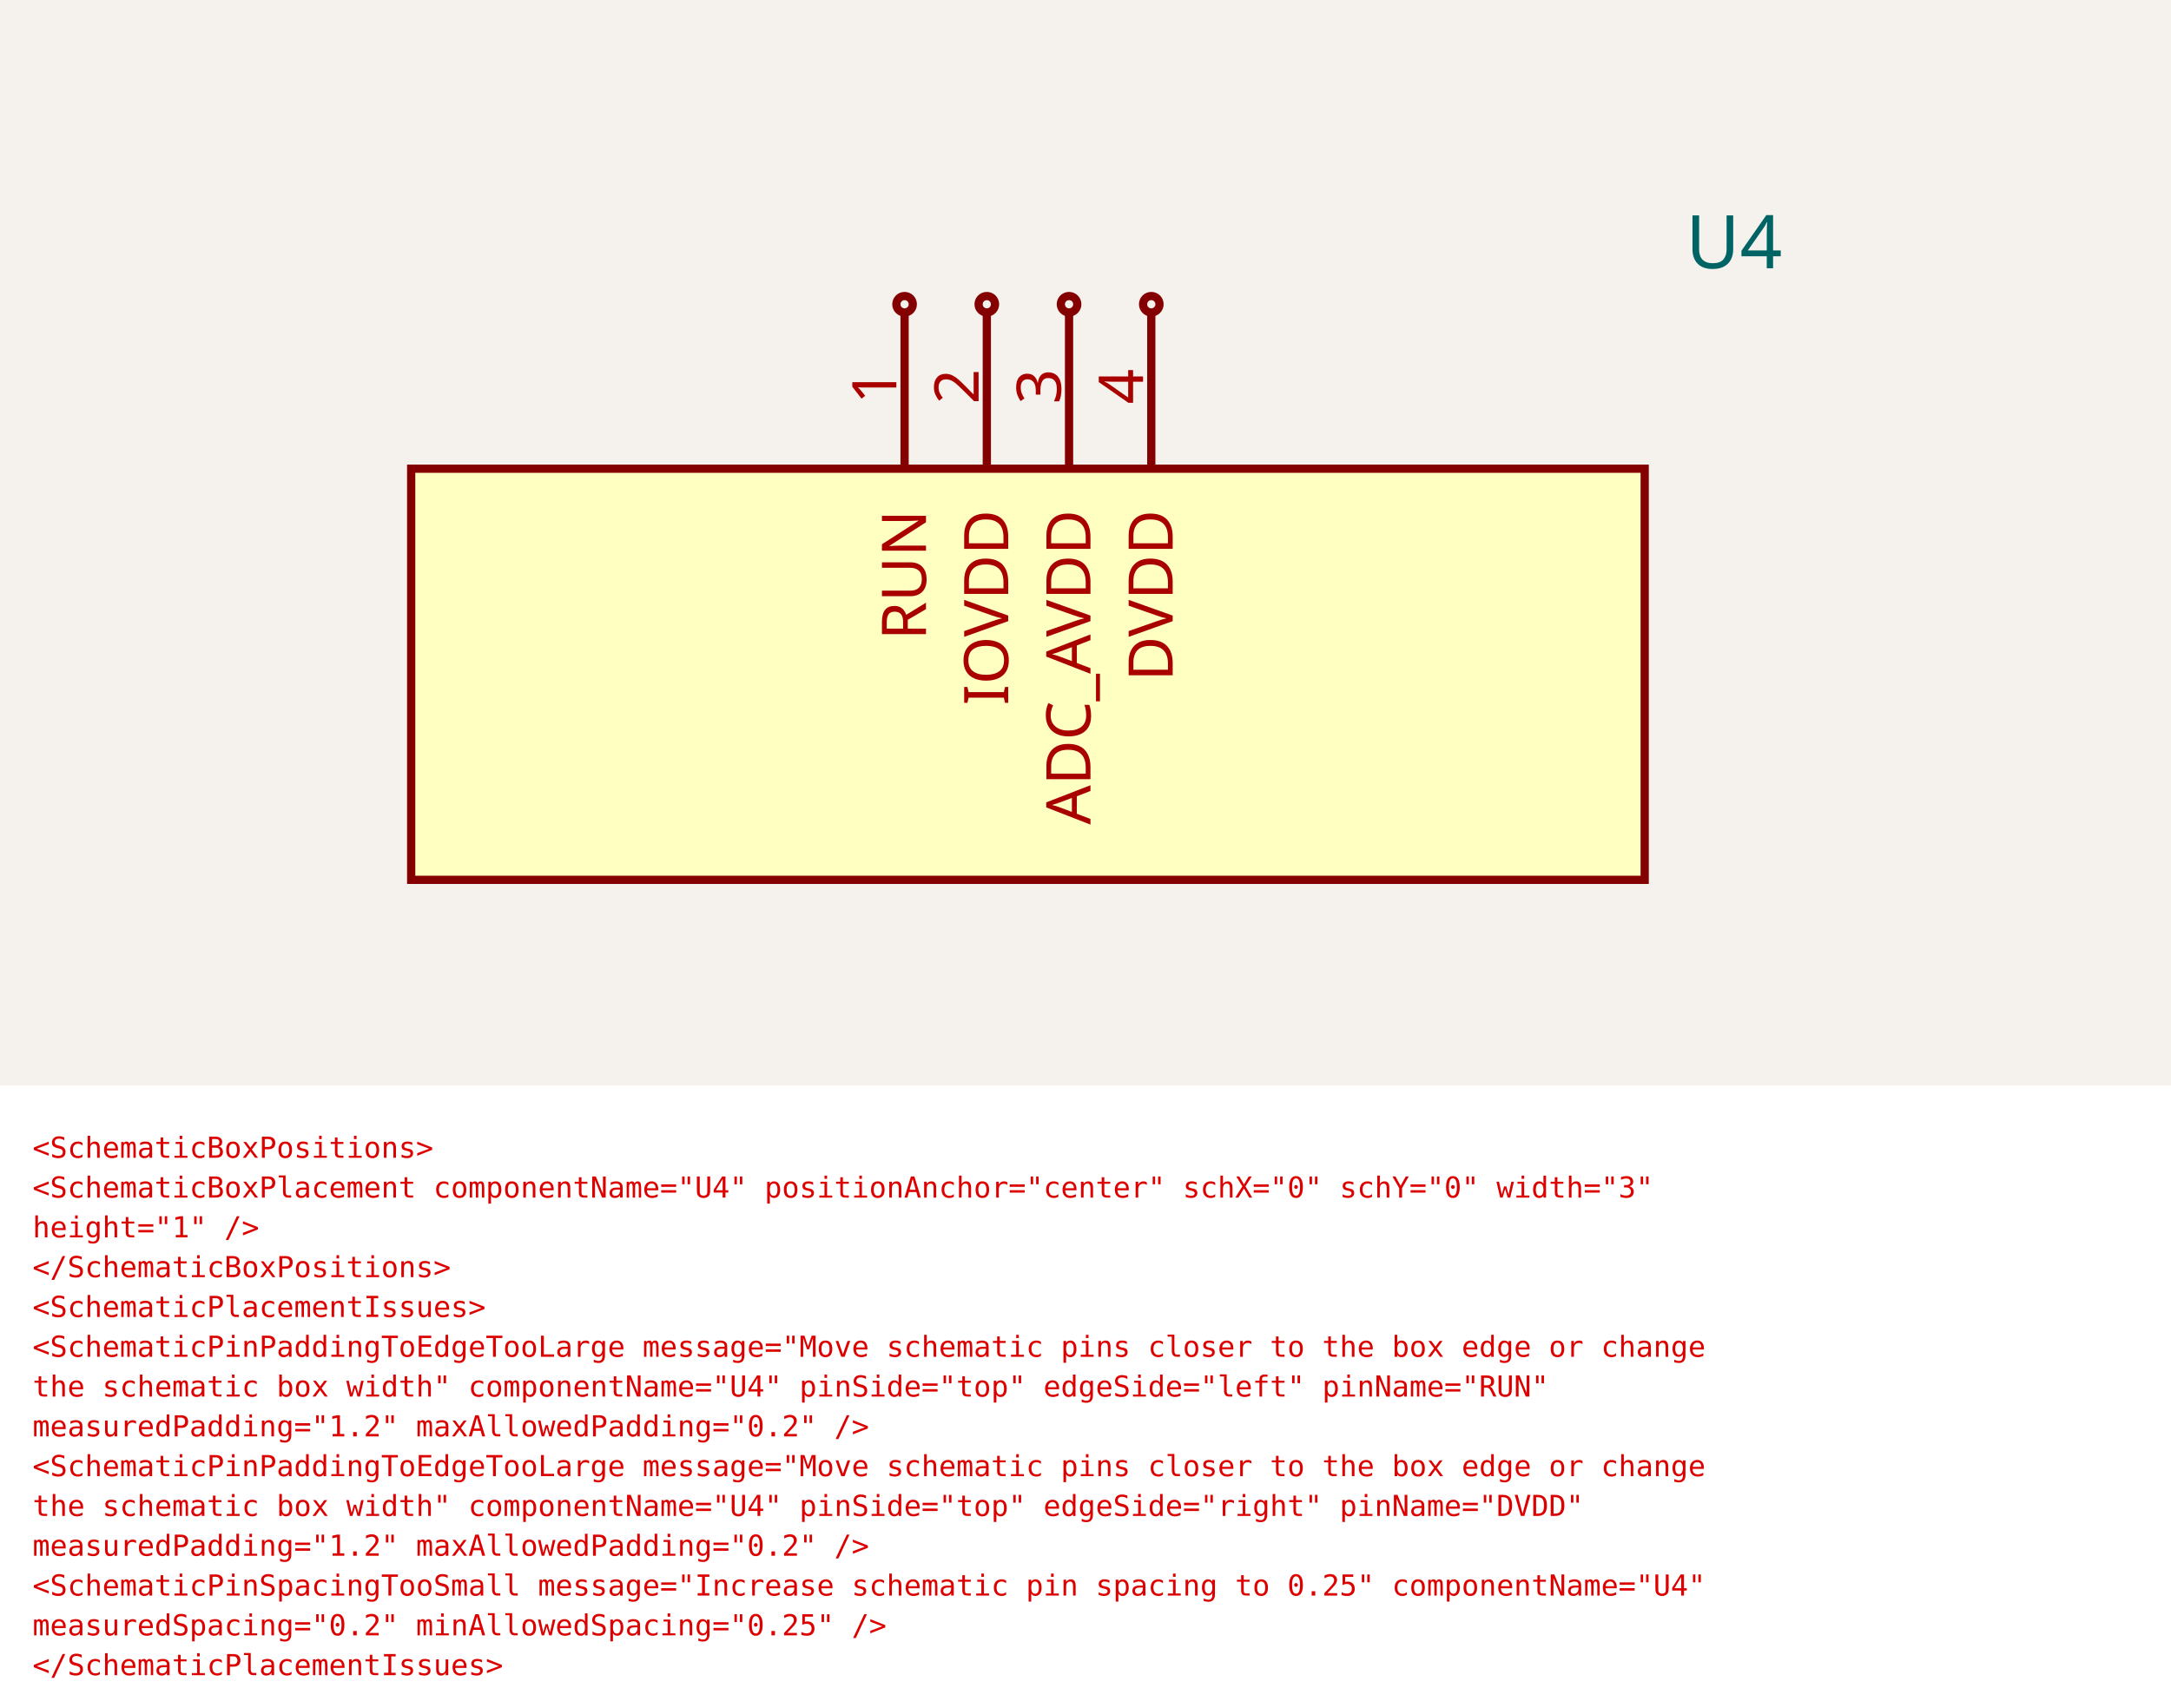
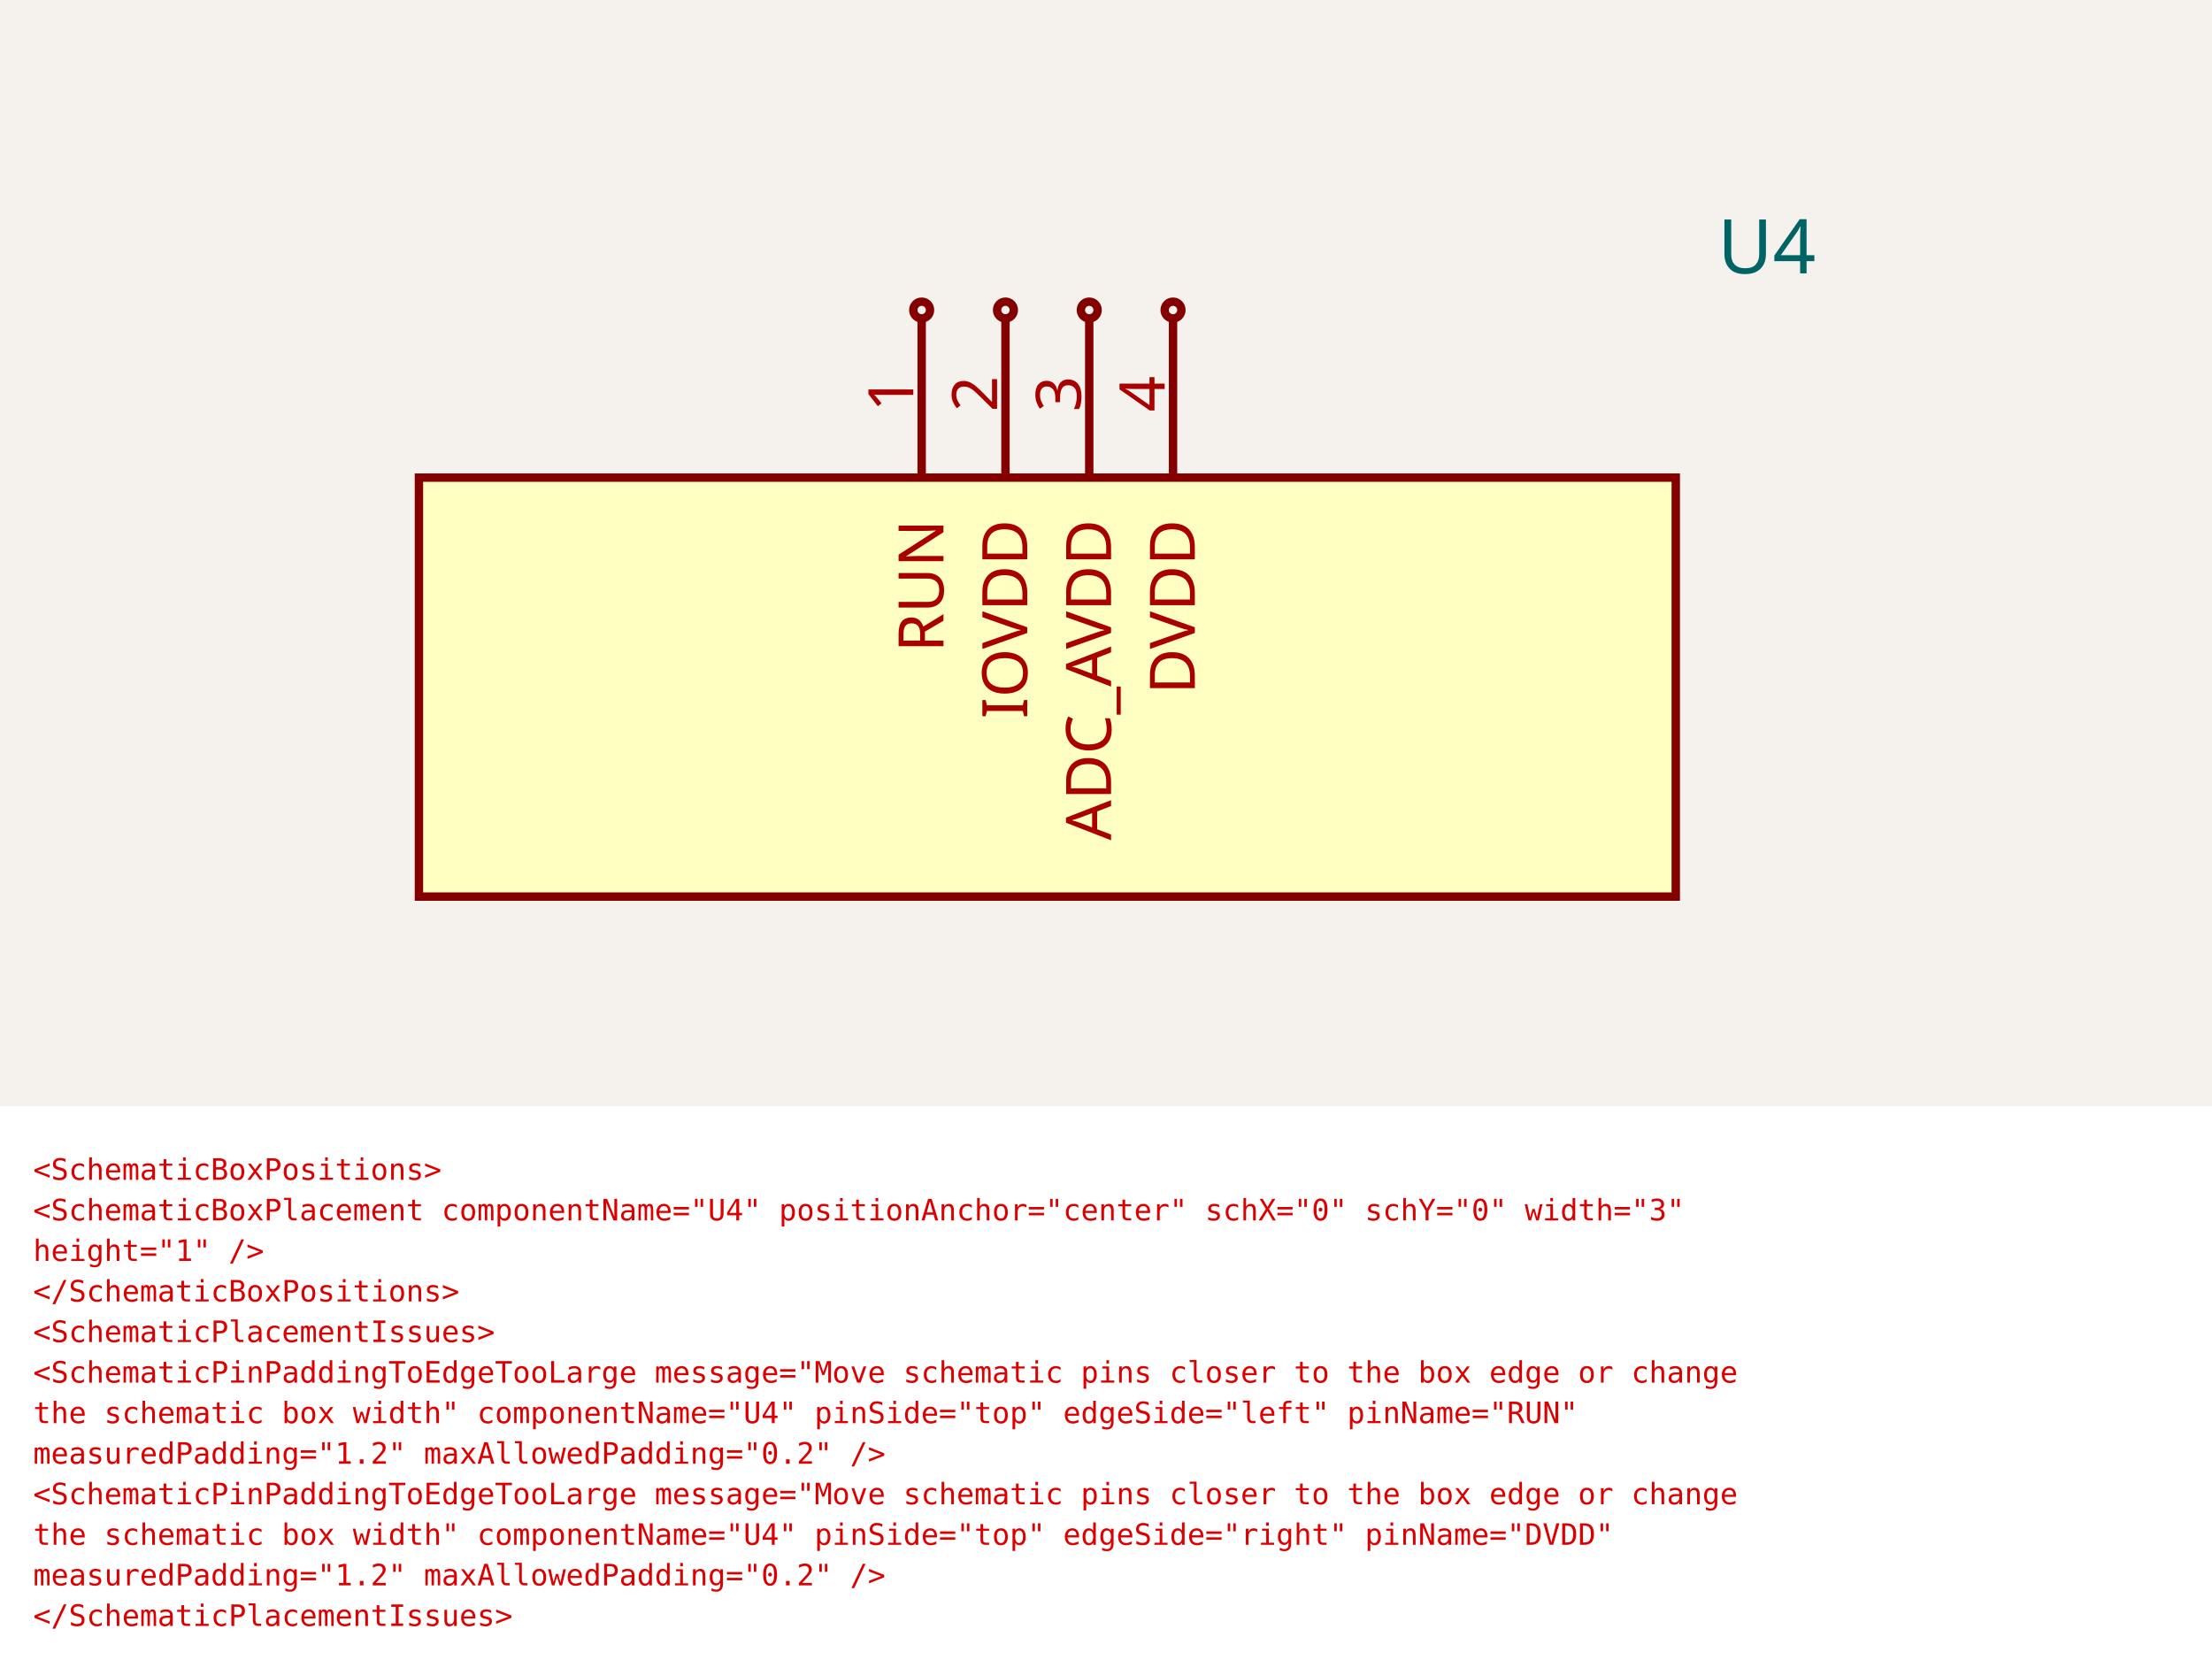
- <svg xmlns="http://www.w3.org/2000/svg" width="1200" height="944" viewBox="0 0 1200 944" role="img" aria-label="schematic analysis fixture">
+ <svg xmlns="http://www.w3.org/2000/svg" width="1200" height="900" viewBox="0 0 1200 900" role="img" aria-label="schematic analysis fixture">
  <g transform="translate(0, 0)">
    <style>
              .boundary { fill: rgb(245, 241, 237); }
              .schematic-boundary { fill: none; stroke: #fff; }
              .component { fill: none; stroke: rgb(132, 0, 0); }
              .chip { fill: rgb(255, 255, 194); stroke: rgb(132, 0, 0); }
              .component-pin { fill: none; stroke: rgb(132, 0, 0); }
              /* Basic per-trace hover fallback */
              .trace:hover {
                filter: invert(1);
              }
              .trace:hover .trace-crossing-outline {
                opacity: 0;
              }
              .trace:hover .trace-junction {
                filter: invert(1);
              }
              /* Net-hover highlighting: when a trace or its overlays are hovered,
                 invert color for all traces (base + overlays) sharing the same
                 subcircuit connectivity key. Also hide crossing outline during hover. */
              
              .text { font-family: sans-serif; fill: rgb(0, 150, 0); }
              .pin-number { fill: rgb(169, 0, 0); }
              .port-label { fill: rgb(0, 100, 100); }
              .component-name { fill: rgb(0, 100, 100); }
            </style>
    <rect class="boundary" x="0" y="0" width="1200" height="600" />
    <g data-circuit-json-type="schematic_component" data-schematic-component-id="schematic_component_0">
      <rect class="component chip" x="227.273" y="259.091" width="681.818" height="227.273" stroke-width="4.545px" fill="rgb(255, 255, 194)" stroke="rgb(132, 0, 0)" />
      <rect class="component-overlay" x="227.273" y="259.091" width="681.818" height="227.273" fill="transparent" />
      <text x="931.818" y="179.545" fill="#006464" text-anchor="start" dominant-baseline="middle" font-family="sans-serif" font-size="40.909px" transform="rotate(0, 931.8182, 179.5455)" />
      <text x="931.818" y="134.091" fill="#006464" text-anchor="start" dominant-baseline="middle" font-family="sans-serif" font-size="40.909px" transform="rotate(0, 931.8182, 134.0909)">U4</text>
      <line class="component-pin" x1="500" y1="259.091" x2="500" y2="172.727" stroke-width="4.545px" />
      <g data-schematic-port-id="source_port_0">
        <circle class="component-pin" cx="500" cy="168.182" r="4.545" stroke-width="4.545px" />
        <rect x="495.455" y="163.636" width="9.091" height="9.091" opacity="0" />
      </g>
      <text class="pin-number" x="495.455" y="213.636" style="font-family: sans-serif;" fill="rgb(169, 0, 0)" text-anchor="middle" dominant-baseline="auto" font-size="34.091px" transform="rotate(-90 495.4545 213.6364)">1</text>
      <text class="pin-number" x="500" y="281.818" style="font-family: sans-serif;" fill="rgb(169, 0, 0)" text-anchor="end" dominant-baseline="middle" font-size="34.091px" transform="rotate(-90 500 281.8182)">RUN</text>
      <line class="component-pin" x1="545.455" y1="259.091" x2="545.455" y2="172.727" stroke-width="4.545px" />
      <g data-schematic-port-id="source_port_1">
        <circle class="component-pin" cx="545.455" cy="168.182" r="4.545" stroke-width="4.545px" />
        <rect x="540.909" y="163.636" width="9.091" height="9.091" opacity="0" />
      </g>
      <text class="pin-number" x="540.909" y="213.636" style="font-family: sans-serif;" fill="rgb(169, 0, 0)" text-anchor="middle" dominant-baseline="auto" font-size="34.091px" transform="rotate(-90 540.9091 213.6364)">2</text>
      <text class="pin-number" x="545.455" y="281.818" style="font-family: sans-serif;" fill="rgb(169, 0, 0)" text-anchor="end" dominant-baseline="middle" font-size="34.091px" transform="rotate(-90 545.4545 281.8182)">IOVDD</text>
      <line class="component-pin" x1="590.909" y1="259.091" x2="590.909" y2="172.727" stroke-width="4.545px" />
      <g data-schematic-port-id="source_port_2">
        <circle class="component-pin" cx="590.909" cy="168.182" r="4.545" stroke-width="4.545px" />
        <rect x="586.364" y="163.636" width="9.091" height="9.091" opacity="0" />
      </g>
      <text class="pin-number" x="586.364" y="213.636" style="font-family: sans-serif;" fill="rgb(169, 0, 0)" text-anchor="middle" dominant-baseline="auto" font-size="34.091px" transform="rotate(-90 586.3636 213.6364)">3</text>
      <text class="pin-number" x="590.909" y="281.818" style="font-family: sans-serif;" fill="rgb(169, 0, 0)" text-anchor="end" dominant-baseline="middle" font-size="34.091px" transform="rotate(-90 590.9091 281.8182)">ADC_AVDD</text>
      <line class="component-pin" x1="636.364" y1="259.091" x2="636.364" y2="172.727" stroke-width="4.545px" />
      <g data-schematic-port-id="source_port_3">
        <circle class="component-pin" cx="636.364" cy="168.182" r="4.545" stroke-width="4.545px" />
        <rect x="631.818" y="163.636" width="9.091" height="9.091" opacity="0" />
      </g>
      <text class="pin-number" x="631.818" y="213.636" style="font-family: sans-serif;" fill="rgb(169, 0, 0)" text-anchor="middle" dominant-baseline="auto" font-size="34.091px" transform="rotate(-90 631.8182 213.6364)">4</text>
      <text class="pin-number" x="636.364" y="281.818" style="font-family: sans-serif;" fill="rgb(169, 0, 0)" text-anchor="end" dominant-baseline="middle" font-size="34.091px" transform="rotate(-90 636.3636 281.8182)">DVDD</text>
    </g>
    <g class="schematic-port-hover" data-schematic-port-id="source_port_0">
      <circle cx="500" cy="168.182" r="9.091" fill="red" opacity="0" />
    </g>
    <g class="schematic-port-hover" data-schematic-port-id="source_port_1">
      <circle cx="545.455" cy="168.182" r="9.091" fill="red" opacity="0" />
    </g>
    <g class="schematic-port-hover" data-schematic-port-id="source_port_2">
      <circle cx="590.909" cy="168.182" r="9.091" fill="red" opacity="0" />
    </g>
    <g class="schematic-port-hover" data-schematic-port-id="source_port_3">
      <circle cx="636.364" cy="168.182" r="9.091" fill="red" opacity="0" />
    </g>
  </g>
  <g transform="translate(0, 600) scale(1, 1) translate(0, 0)">
    <rect width="100%" height="100%" fill="#fff" />
    <text x="18" y="40" fill="#d00" font-family="Menlo, Consolas, monospace" font-size="16">
      <tspan x="18" dy="0">&lt;SchematicBoxPositions&gt;</tspan>
      <tspan x="18" dy="22">&lt;SchematicBoxPlacement componentName="U4" positionAnchor="center" schX="0" schY="0" width="3"</tspan>
      <tspan x="18" dy="22">  height="1" /&gt;</tspan>
      <tspan x="18" dy="22">&lt;/SchematicBoxPositions&gt;</tspan>
      <tspan x="18" dy="22">&lt;SchematicPlacementIssues&gt;</tspan>
      <tspan x="18" dy="22">&lt;SchematicPinPaddingToEdgeTooLarge message="Move schematic pins closer to the box edge or change</tspan>
      <tspan x="18" dy="22">  the schematic box width" componentName="U4" pinSide="top" edgeSide="left" pinName="RUN"</tspan>
      <tspan x="18" dy="22">  measuredPadding="1.2" maxAllowedPadding="0.2" /&gt;</tspan>
      <tspan x="18" dy="22">&lt;SchematicPinPaddingToEdgeTooLarge message="Move schematic pins closer to the box edge or change</tspan>
      <tspan x="18" dy="22">  the schematic box width" componentName="U4" pinSide="top" edgeSide="right" pinName="DVDD"</tspan>
      <tspan x="18" dy="22">  measuredPadding="1.2" maxAllowedPadding="0.2" /&gt;</tspan>
-       <tspan x="18" dy="22">&lt;SchematicPinSpacingTooSmall message="Increase schematic pin spacing to 0.25" componentName="U4"</tspan>
-       <tspan x="18" dy="22">  measuredSpacing="0.2" minAllowedSpacing="0.25" /&gt;</tspan>
      <tspan x="18" dy="22">&lt;/SchematicPlacementIssues&gt;</tspan>
    </text>
  </g>
</svg>
